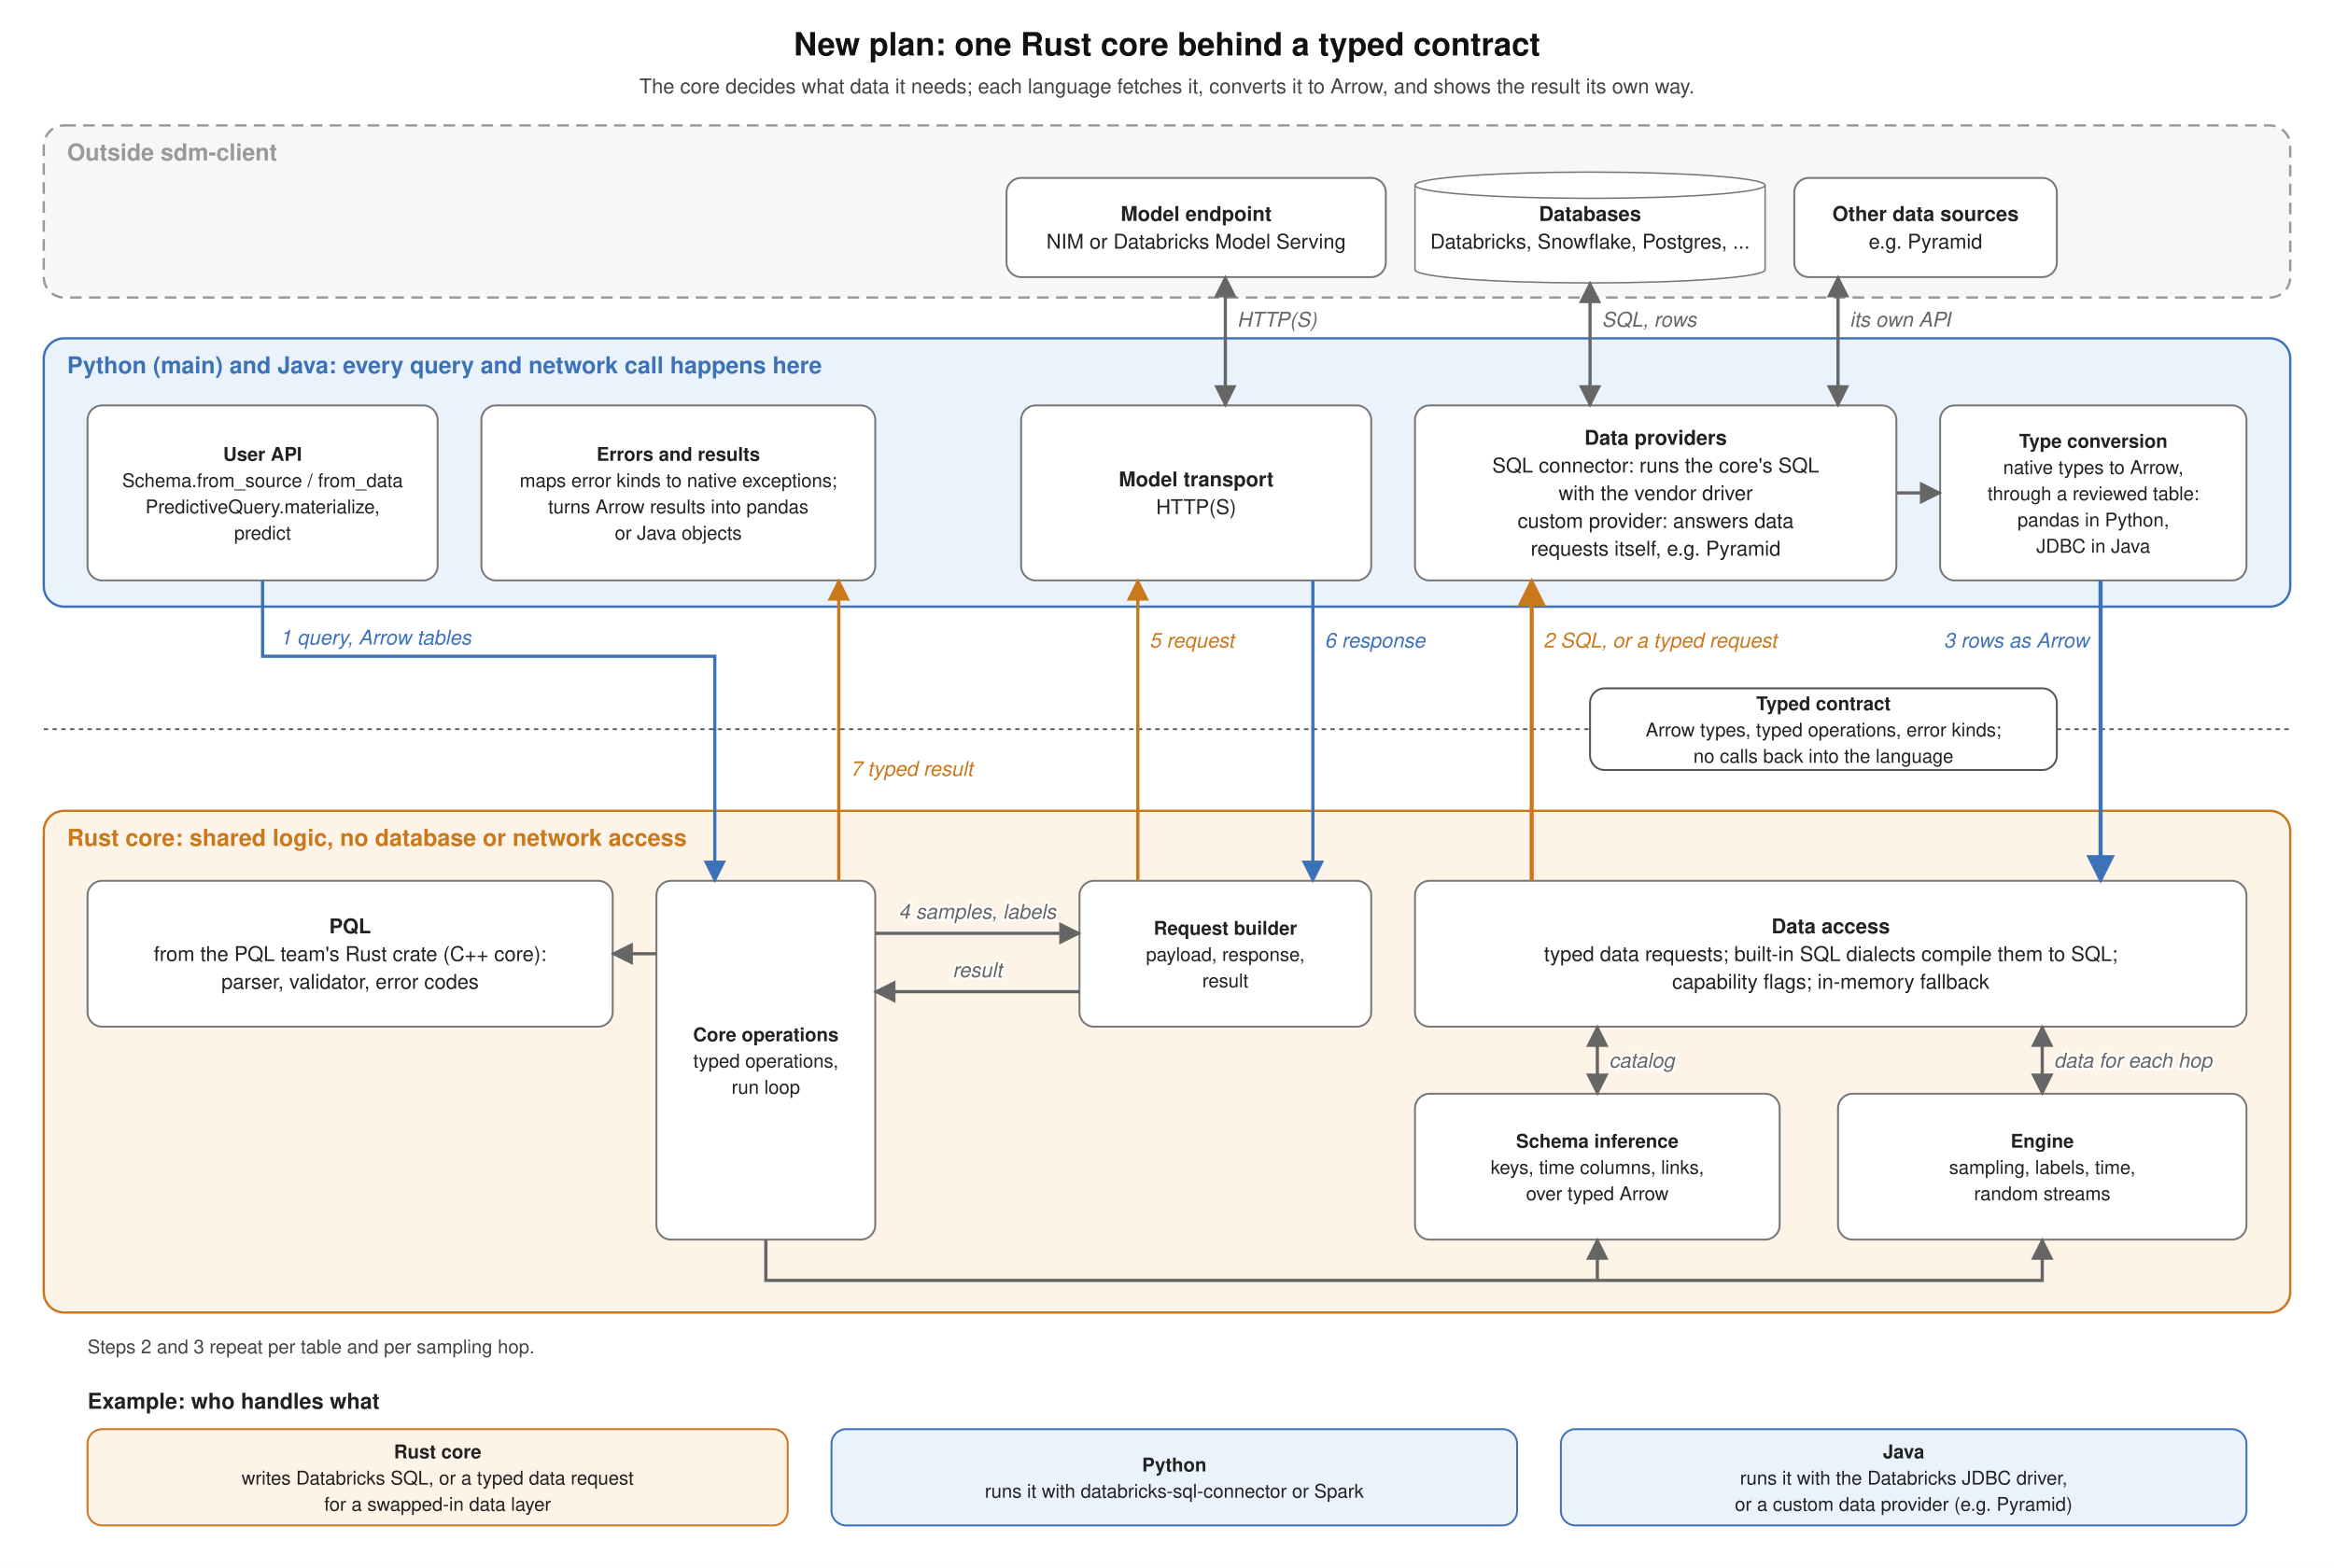
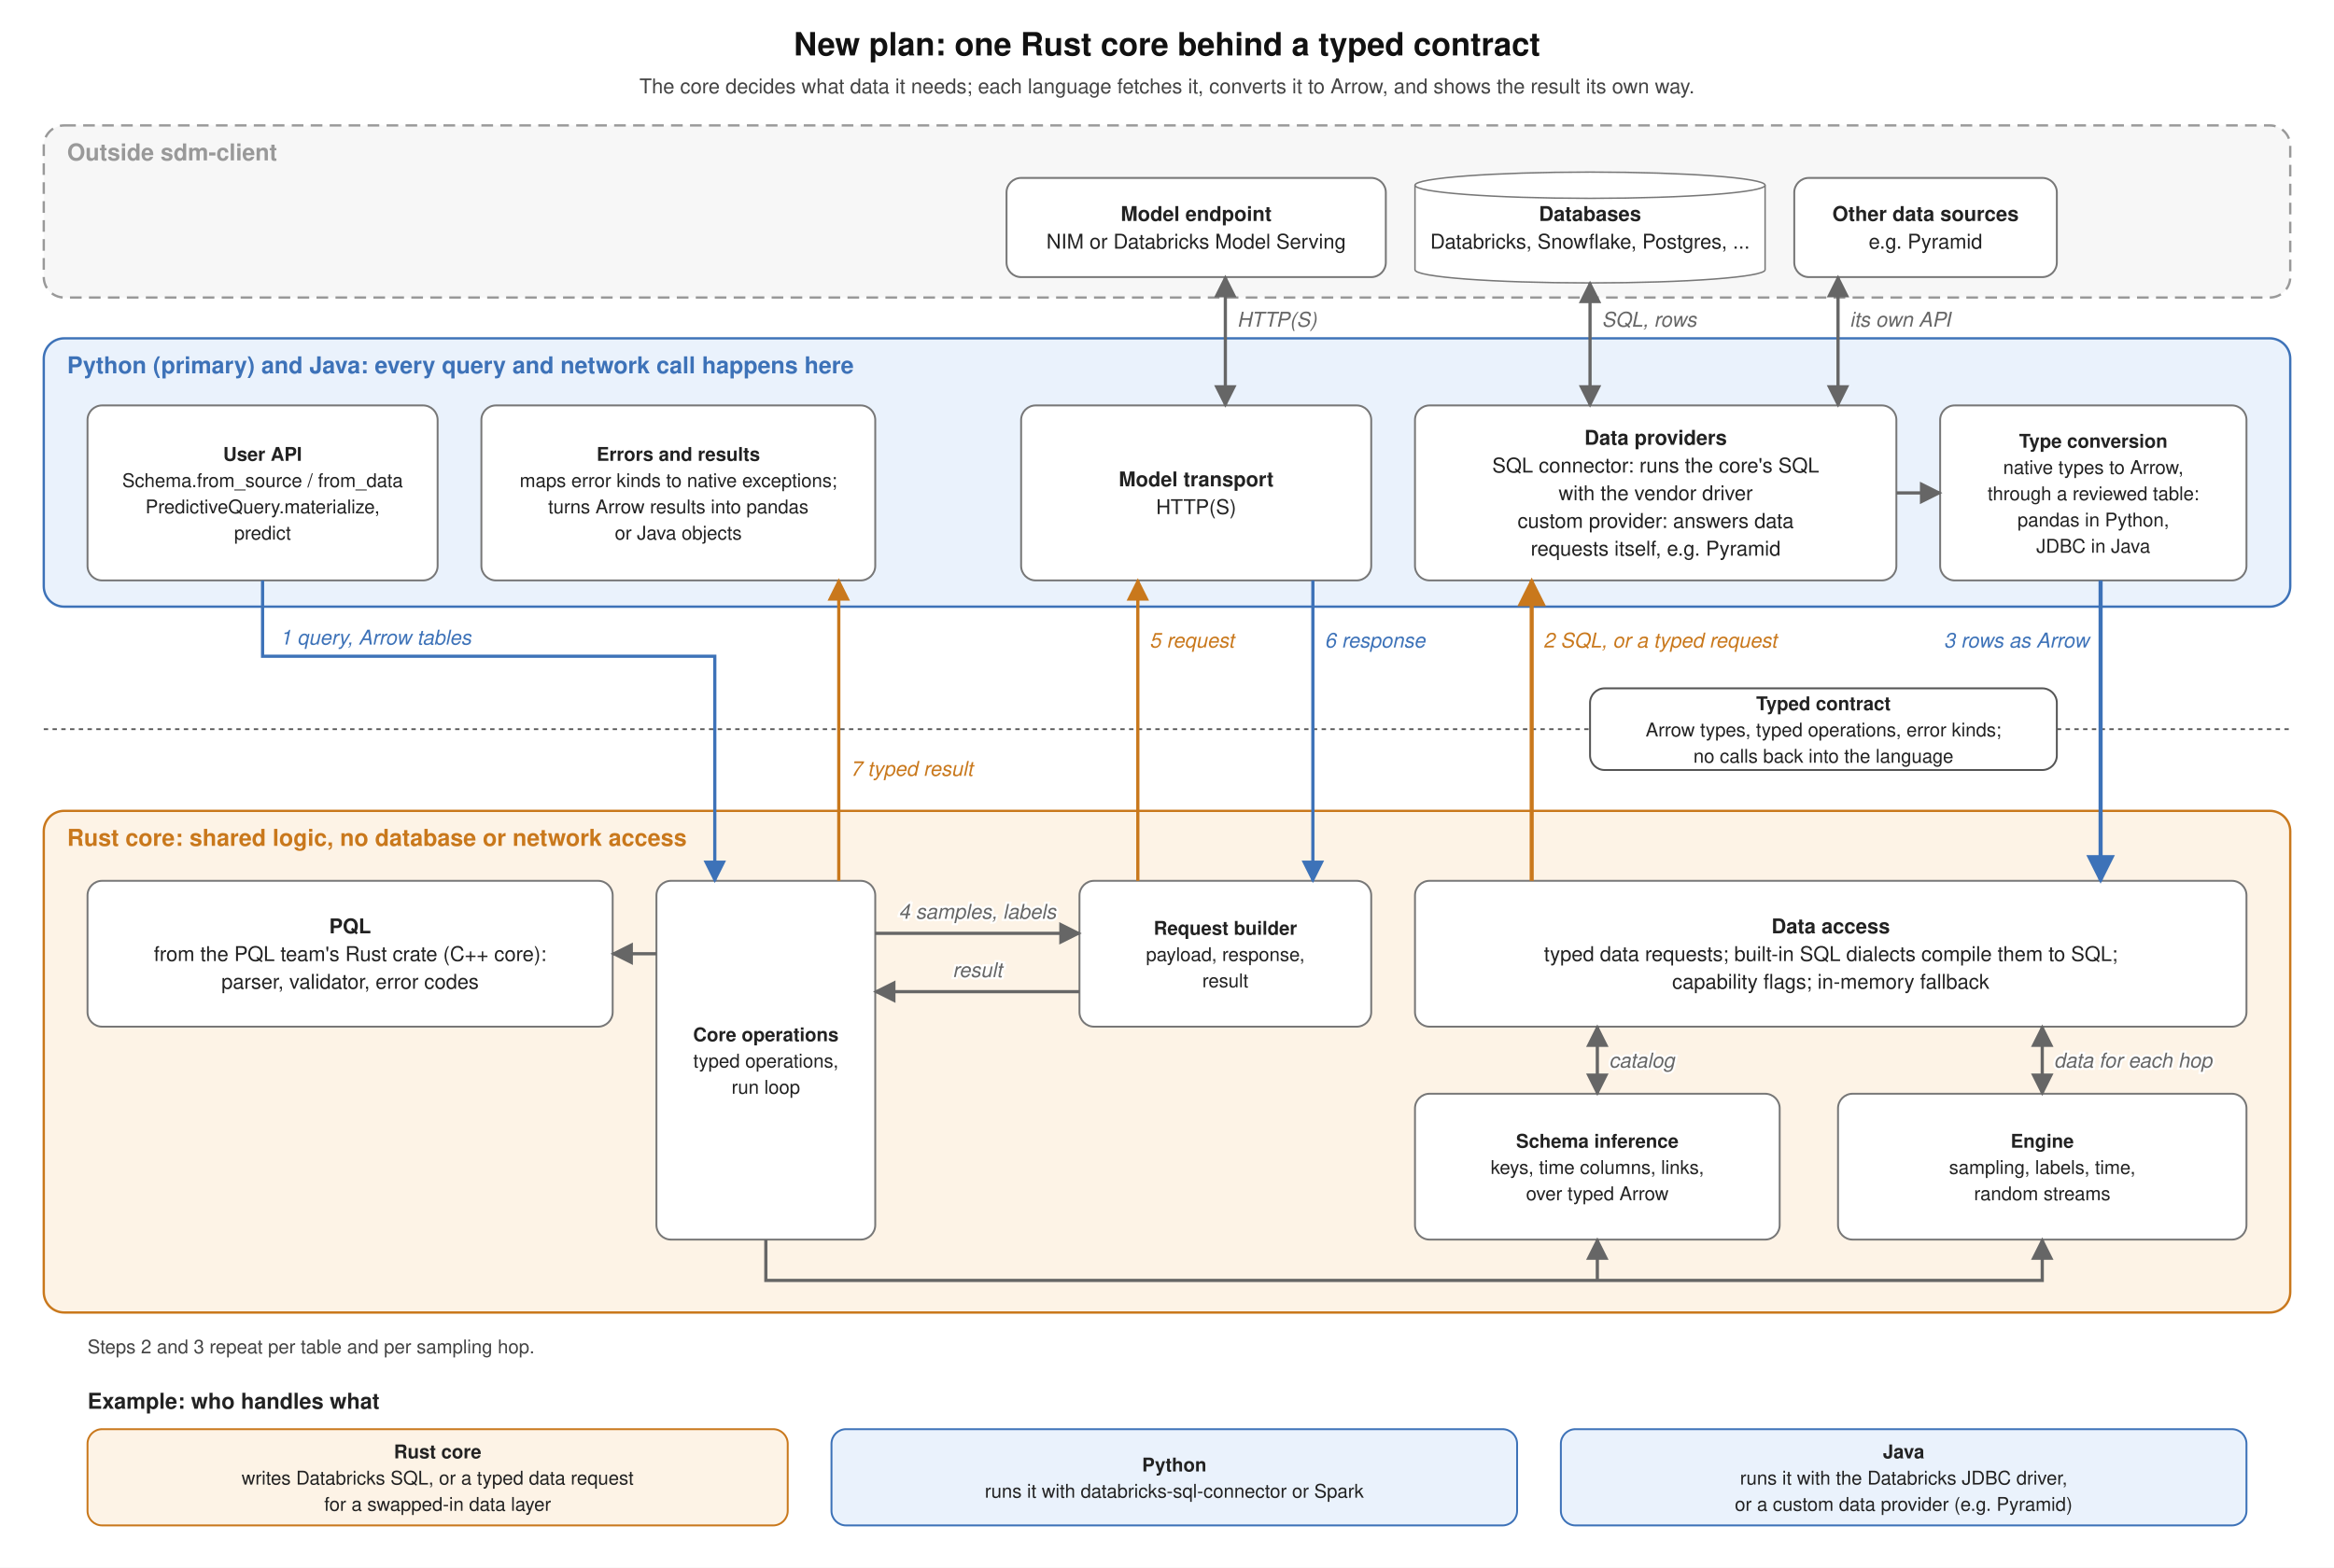
<svg xmlns="http://www.w3.org/2000/svg" width="1600" height="1075" viewBox="0 0 1600 1075" font-family="Helvetica, Arial, sans-serif">
  <defs>
    <marker id="eo" viewBox="0 0 10 10" refX="9" refY="5" markerWidth="7" markerHeight="7" orient="auto">
      <path d="M0,0 L10,5 L0,10 z" fill="#c9781c" />
    </marker>
    <marker id="so" viewBox="0 0 10 10" refX="1" refY="5" markerWidth="7" markerHeight="7" orient="auto">
      <path d="M10,0 L0,5 L10,10 z" fill="#c9781c" />
    </marker>
    <marker id="eb" viewBox="0 0 10 10" refX="9" refY="5" markerWidth="7" markerHeight="7" orient="auto">
      <path d="M0,0 L10,5 L0,10 z" fill="#3d72b8" />
    </marker>
    <marker id="sb" viewBox="0 0 10 10" refX="1" refY="5" markerWidth="7" markerHeight="7" orient="auto">
      <path d="M10,0 L0,5 L10,10 z" fill="#3d72b8" />
    </marker>
    <marker id="eg" viewBox="0 0 10 10" refX="9" refY="5" markerWidth="7" markerHeight="7" orient="auto">
      <path d="M0,0 L10,5 L0,10 z" fill="#666666" />
    </marker>
    <marker id="sg" viewBox="0 0 10 10" refX="1" refY="5" markerWidth="7" markerHeight="7" orient="auto">
      <path d="M10,0 L0,5 L10,10 z" fill="#666666" />
    </marker>
  </defs>
  <rect width="1600" height="1075" fill="#ffffff" />
  <text x="800.0" y="38" font-size="22" font-weight="bold" text-anchor="middle" fill="#111">New plan: one Rust core behind a typed contract</text>
  <text x="800.0" y="64" font-size="14" text-anchor="middle" fill="#444">The core decides what data it needs; each language fetches it, converts it to Arrow, and shows the result its own way.</text>
  <rect x="30" y="86" width="1540" height="118" rx="14" fill="#f7f7f7" stroke="#999999" stroke-width="1.6" stroke-dasharray="8,5" />
  <rect x="30" y="232" width="1540" height="184" rx="14" fill="#eaf2fc" stroke="#3d72b8" stroke-width="1.6" />
  <rect x="30" y="556" width="1540" height="344" rx="14" fill="#fdf3e6" stroke="#c9781c" stroke-width="1.6" />
  <rect x="690" y="122" width="260" height="68" rx="10" fill="#ffffff" stroke="#777" stroke-width="1.3" />
  <text x="820.0" y="151.5" font-size="14" font-weight="bold" text-anchor="middle" fill="#222">Model endpoint</text>
  <text x="820.0" y="170.5" font-size="14" font-weight="normal" text-anchor="middle" fill="#222">NIM or Databricks Model Serving</text>
  <path d="M970,127 A120.0,9 0 0,1 1210,127 L1210,185 A120.0,9 0 0,1 970,185 Z" fill="#ffffff" stroke="#777" />
  <path d="M970,127 A120.0,9 0 0,0 1210,127" fill="none" stroke="#777" />
  <text x="1090.0" y="151.5" font-size="14" font-weight="bold" text-anchor="middle" fill="#222">Databases</text>
  <text x="1090.0" y="170.5" font-size="14" font-weight="normal" text-anchor="middle" fill="#222">Databricks, Snowflake, Postgres, ...</text>
  <rect x="1230" y="122" width="180" height="68" rx="10" fill="#ffffff" stroke="#777" stroke-width="1.3" />
  <text x="1320.0" y="151.5" font-size="14" font-weight="bold" text-anchor="middle" fill="#222">Other data sources</text>
  <text x="1320.0" y="170.5" font-size="14" font-weight="normal" text-anchor="middle" fill="#222">e.g. Pyramid</text>
  <rect x="60" y="278" width="240" height="120" rx="10" fill="#ffffff" stroke="#777" stroke-width="1.3" />
  <text x="180.0" y="316.0" font-size="13" font-weight="bold" text-anchor="middle" fill="#222">User API</text>
  <text x="180.0" y="334.0" font-size="13" font-weight="normal" text-anchor="middle" fill="#222">Schema.from_source / from_data</text>
  <text x="180.0" y="352.0" font-size="13" font-weight="normal" text-anchor="middle" fill="#222">PredictiveQuery.materialize,</text>
  <text x="180.0" y="370.0" font-size="13" font-weight="normal" text-anchor="middle" fill="#222">predict</text>
  <rect x="330" y="278" width="270" height="120" rx="10" fill="#ffffff" stroke="#777" stroke-width="1.3" />
  <text x="465.0" y="316.0" font-size="13" font-weight="bold" text-anchor="middle" fill="#222">Errors and results</text>
  <text x="465.0" y="334.0" font-size="13" font-weight="normal" text-anchor="middle" fill="#222">maps error kinds to native exceptions;</text>
  <text x="465.0" y="352.0" font-size="13" font-weight="normal" text-anchor="middle" fill="#222">turns Arrow results into pandas</text>
  <text x="465.0" y="370.0" font-size="13" font-weight="normal" text-anchor="middle" fill="#222">or Java objects</text>
  <rect x="700" y="278" width="240" height="120" rx="10" fill="#ffffff" stroke="#777" stroke-width="1.3" />
  <text x="820.0" y="333.5" font-size="14" font-weight="bold" text-anchor="middle" fill="#222">Model transport</text>
  <text x="820.0" y="352.5" font-size="14" font-weight="normal" text-anchor="middle" fill="#222">HTTP(S)</text>
  <rect x="970" y="278" width="330" height="120" rx="10" fill="#ffffff" stroke="#777" stroke-width="1.3" />
  <text x="1135.0" y="305.0" font-size="14" font-weight="bold" text-anchor="middle" fill="#222">Data providers</text>
  <text x="1135.0" y="324.0" font-size="14" font-weight="normal" text-anchor="middle" fill="#222">SQL connector: runs the core's SQL</text>
  <text x="1135.0" y="343.0" font-size="14" font-weight="normal" text-anchor="middle" fill="#222">with the vendor driver</text>
  <text x="1135.0" y="362.0" font-size="14" font-weight="normal" text-anchor="middle" fill="#222">custom provider: answers data</text>
  <text x="1135.0" y="381.0" font-size="14" font-weight="normal" text-anchor="middle" fill="#222">requests itself, e.g. Pyramid</text>
  <rect x="1330" y="278" width="210" height="120" rx="10" fill="#ffffff" stroke="#777" stroke-width="1.3" />
  <text x="1435.0" y="307.0" font-size="13" font-weight="bold" text-anchor="middle" fill="#222">Type conversion</text>
  <text x="1435.0" y="325.0" font-size="13" font-weight="normal" text-anchor="middle" fill="#222">native types to Arrow,</text>
  <text x="1435.0" y="343.0" font-size="13" font-weight="normal" text-anchor="middle" fill="#222">through a reviewed table:</text>
  <text x="1435.0" y="361.0" font-size="13" font-weight="normal" text-anchor="middle" fill="#222">pandas in Python,</text>
  <text x="1435.0" y="379.0" font-size="13" font-weight="normal" text-anchor="middle" fill="#222">JDBC in Java</text>
  <line x1="30" y1="500" x2="1570" y2="500" stroke="#555" stroke-width="1.2" stroke-dasharray="3,3" />
  <rect x="1090" y="472" width="320" height="56" rx="10" fill="#ffffff" stroke="#555" stroke-width="1.3" />
  <text x="1250.0" y="487.0" font-size="13" font-weight="bold" text-anchor="middle" fill="#222">Typed contract</text>
  <text x="1250.0" y="505.0" font-size="13" font-weight="normal" text-anchor="middle" fill="#222">Arrow types, typed operations, error kinds;</text>
  <text x="1250.0" y="523.0" font-size="13" font-weight="normal" text-anchor="middle" fill="#222">no calls back into the language</text>
  <rect x="450" y="604" width="150" height="246" rx="10" fill="#ffffff" stroke="#777" stroke-width="1.3" />
  <text x="525.0" y="714.0" font-size="13" font-weight="bold" text-anchor="middle" fill="#222">Core operations</text>
  <text x="525.0" y="732.0" font-size="13" font-weight="normal" text-anchor="middle" fill="#222">typed operations,</text>
  <text x="525.0" y="750.0" font-size="13" font-weight="normal" text-anchor="middle" fill="#222">run loop</text>
  <rect x="60" y="604" width="360" height="100" rx="10" fill="#ffffff" stroke="#777" stroke-width="1.3" />
  <text x="240.0" y="640.0" font-size="14" font-weight="bold" text-anchor="middle" fill="#222">PQL</text>
  <text x="240.0" y="659.0" font-size="14" font-weight="normal" text-anchor="middle" fill="#222">from the PQL team's Rust crate (C++ core):</text>
  <text x="240.0" y="678.0" font-size="14" font-weight="normal" text-anchor="middle" fill="#222">parser, validator, error codes</text>
  <rect x="740" y="604" width="200" height="100" rx="10" fill="#ffffff" stroke="#777" stroke-width="1.3" />
  <text x="840.0" y="641.0" font-size="13" font-weight="bold" text-anchor="middle" fill="#222">Request builder</text>
  <text x="840.0" y="659.0" font-size="13" font-weight="normal" text-anchor="middle" fill="#222">payload, response,</text>
  <text x="840.0" y="677.0" font-size="13" font-weight="normal" text-anchor="middle" fill="#222">result</text>
  <rect x="970" y="604" width="570" height="100" rx="10" fill="#ffffff" stroke="#777" stroke-width="1.3" />
  <text x="1255.0" y="640.0" font-size="14" font-weight="bold" text-anchor="middle" fill="#222">Data access</text>
  <text x="1255.0" y="659.0" font-size="14" font-weight="normal" text-anchor="middle" fill="#222">typed data requests; built-in SQL dialects compile them to SQL;</text>
  <text x="1255.0" y="678.0" font-size="14" font-weight="normal" text-anchor="middle" fill="#222">capability flags; in-memory fallback</text>
  <rect x="970" y="750" width="250" height="100" rx="10" fill="#ffffff" stroke="#777" stroke-width="1.3" />
  <text x="1095.0" y="787.0" font-size="13" font-weight="bold" text-anchor="middle" fill="#222">Schema inference</text>
  <text x="1095.0" y="805.0" font-size="13" font-weight="normal" text-anchor="middle" fill="#222">keys, time columns, links,</text>
  <text x="1095.0" y="823.0" font-size="13" font-weight="normal" text-anchor="middle" fill="#222">over typed Arrow</text>
  <rect x="1260" y="750" width="280" height="100" rx="10" fill="#ffffff" stroke="#777" stroke-width="1.3" />
  <text x="1400.0" y="787.0" font-size="13" font-weight="bold" text-anchor="middle" fill="#222">Engine</text>
  <text x="1400.0" y="805.0" font-size="13" font-weight="normal" text-anchor="middle" fill="#222">sampling, labels, time,</text>
  <text x="1400.0" y="823.0" font-size="13" font-weight="normal" text-anchor="middle" fill="#222">random streams</text>
  <path d="M840,278 L840,190" fill="none" stroke="#666666" stroke-width="2.2" marker-end="url(#eg)" marker-start="url(#sg)" />
  <path d="M1090,278 L1090,194" fill="none" stroke="#666666" stroke-width="2.2" marker-end="url(#eg)" marker-start="url(#sg)" />
  <path d="M1260,278 L1260,190" fill="none" stroke="#666666" stroke-width="2.2" marker-end="url(#eg)" marker-start="url(#sg)" />
  <path d="M1300,338 L1330,338" fill="none" stroke="#666666" stroke-width="2.2" marker-end="url(#eg)" />
  <path d="M180,398 L180,450 L490,450 L490,604" fill="none" stroke="#3d72b8" stroke-width="2.2" marker-end="url(#eb)" />
  <path d="M575,604 L575,398" fill="none" stroke="#c9781c" stroke-width="2.2" marker-end="url(#eo)" />
  <path d="M1050,604 L1050,398" fill="none" stroke="#c9781c" stroke-width="2.8" marker-end="url(#eo)" />
  <path d="M1440,398 L1440,604" fill="none" stroke="#3d72b8" stroke-width="2.8" marker-end="url(#eb)" />
  <path d="M450,654 L420,654" fill="none" stroke="#666666" stroke-width="2.2" marker-end="url(#eg)" />
  <path d="M525,850 L525,878 L1400,878 L1400,850" fill="none" stroke="#666666" stroke-width="2.2" marker-end="url(#eg)" />
  <path d="M1095,878 L1095,850" fill="none" stroke="#666666" stroke-width="2.2" marker-end="url(#eg)" />
  <path d="M1095,750 L1095,704" fill="none" stroke="#666666" stroke-width="2.2" marker-end="url(#eg)" marker-start="url(#sg)" />
  <path d="M1400,750 L1400,704" fill="none" stroke="#666666" stroke-width="2.2" marker-end="url(#eg)" marker-start="url(#sg)" />
  <path d="M600,640 L740,640" fill="none" stroke="#666666" stroke-width="2.2" marker-end="url(#eg)" />
  <path d="M740,680 L600,680" fill="none" stroke="#666666" stroke-width="2.2" marker-end="url(#eg)" />
  <path d="M780,604 L780,398" fill="none" stroke="#c9781c" stroke-width="2.2" marker-end="url(#eo)" />
  <path d="M900,398 L900,604" fill="none" stroke="#3d72b8" stroke-width="2.2" marker-end="url(#eb)" />
  <text x="60" y="928" font-size="13" fill="#444">Steps 2 and 3 repeat per table and per sampling hop.</text>
  <text x="60" y="966" font-size="15" font-weight="bold" fill="#222">Example: who handles what</text>
  <rect x="60" y="980" width="480" height="66" rx="10" fill="#fdf3e6" stroke="#c9781c" stroke-width="1.3" />
  <text x="300.0" y="1000.0" font-size="13" font-weight="bold" text-anchor="middle" fill="#222">Rust core</text>
  <text x="300.0" y="1018.0" font-size="13" font-weight="normal" text-anchor="middle" fill="#222">writes Databricks SQL, or a typed data request</text>
  <text x="300.0" y="1036.0" font-size="13" font-weight="normal" text-anchor="middle" fill="#222">for a swapped-in data layer</text>
  <rect x="570" y="980" width="470" height="66" rx="10" fill="#eaf2fc" stroke="#3d72b8" stroke-width="1.3" />
  <text x="805.0" y="1009.0" font-size="13" font-weight="bold" text-anchor="middle" fill="#222">Python</text>
  <text x="805.0" y="1027.0" font-size="13" font-weight="normal" text-anchor="middle" fill="#222">runs it with databricks-sql-connector or Spark</text>
  <rect x="1070" y="980" width="470" height="66" rx="10" fill="#eaf2fc" stroke="#3d72b8" stroke-width="1.3" />
  <text x="1305.0" y="1000.0" font-size="13" font-weight="bold" text-anchor="middle" fill="#222">Java</text>
  <text x="1305.0" y="1018.0" font-size="13" font-weight="normal" text-anchor="middle" fill="#222">runs it with the Databricks JDBC driver,</text>
  <text x="1305.0" y="1036.0" font-size="13" font-weight="normal" text-anchor="middle" fill="#222">or a custom data provider (e.g. Pyramid)</text>
  <text x="46" y="110" font-size="16" font-weight="bold" fill="#999999" stroke="#f7f7f7" stroke-width="6" stroke-linejoin="round" paint-order="stroke">Outside sdm-client</text>
-   <text x="46" y="256" font-size="16" font-weight="bold" fill="#3d72b8" stroke="#eaf2fc" stroke-width="6" stroke-linejoin="round" paint-order="stroke">Python (main) and Java: every query and network call happens here</text>
+   <text x="46" y="256" font-size="16" font-weight="bold" fill="#3d72b8" stroke="#eaf2fc" stroke-width="6" stroke-linejoin="round" paint-order="stroke">Python (primary) and Java: every query and network call happens here</text>
  <text x="46" y="580" font-size="16" font-weight="bold" fill="#c9781c" stroke="#fdf3e6" stroke-width="6" stroke-linejoin="round" paint-order="stroke">Rust core: shared logic, no database or network access</text>
  <text x="848" y="224" font-size="14" fill="#666666" text-anchor="start" font-style="italic" stroke="#ffffff" stroke-opacity="0.9" stroke-width="3" paint-order="stroke">HTTP(S)</text>
  <text x="1098" y="224" font-size="14" fill="#666666" text-anchor="start" font-style="italic" stroke="#ffffff" stroke-opacity="0.9" stroke-width="3" paint-order="stroke">SQL, rows</text>
  <text x="1268" y="224" font-size="14" fill="#666666" text-anchor="start" font-style="italic" stroke="#ffffff" stroke-opacity="0.9" stroke-width="3" paint-order="stroke">its own API</text>
  <text x="192" y="442" font-size="14" fill="#3d72b8" text-anchor="start" font-style="italic" stroke="#ffffff" stroke-opacity="0.9" stroke-width="3" paint-order="stroke">1  query, Arrow tables</text>
  <text x="583" y="532" font-size="14" fill="#c9781c" text-anchor="start" font-style="italic" stroke="#ffffff" stroke-opacity="0.9" stroke-width="3" paint-order="stroke">7  typed result</text>
  <text x="1058" y="444" font-size="14" fill="#c9781c" text-anchor="start" font-style="italic" stroke="#ffffff" stroke-opacity="0.9" stroke-width="3" paint-order="stroke">2  SQL, or a typed request</text>
  <text x="1432" y="444" font-size="14" fill="#3d72b8" text-anchor="end" font-style="italic" stroke="#ffffff" stroke-opacity="0.9" stroke-width="3" paint-order="stroke">3  rows as Arrow</text>
  <text x="1103" y="732" font-size="14" fill="#666666" text-anchor="start" font-style="italic" stroke="#ffffff" stroke-opacity="0.9" stroke-width="3" paint-order="stroke">catalog</text>
  <text x="1408" y="732" font-size="14" fill="#666666" text-anchor="start" font-style="italic" stroke="#ffffff" stroke-opacity="0.9" stroke-width="3" paint-order="stroke">data for each hop</text>
  <text x="670" y="630" font-size="14" fill="#666666" text-anchor="middle" font-style="italic" stroke="#ffffff" stroke-opacity="0.9" stroke-width="3" paint-order="stroke">4  samples, labels</text>
  <text x="670" y="670" font-size="14" fill="#666666" text-anchor="middle" font-style="italic" stroke="#ffffff" stroke-opacity="0.9" stroke-width="3" paint-order="stroke">result</text>
  <text x="788" y="444" font-size="14" fill="#c9781c" text-anchor="start" font-style="italic" stroke="#ffffff" stroke-opacity="0.9" stroke-width="3" paint-order="stroke">5  request</text>
  <text x="908" y="444" font-size="14" fill="#3d72b8" text-anchor="start" font-style="italic" stroke="#ffffff" stroke-opacity="0.9" stroke-width="3" paint-order="stroke">6  response</text>
</svg>
